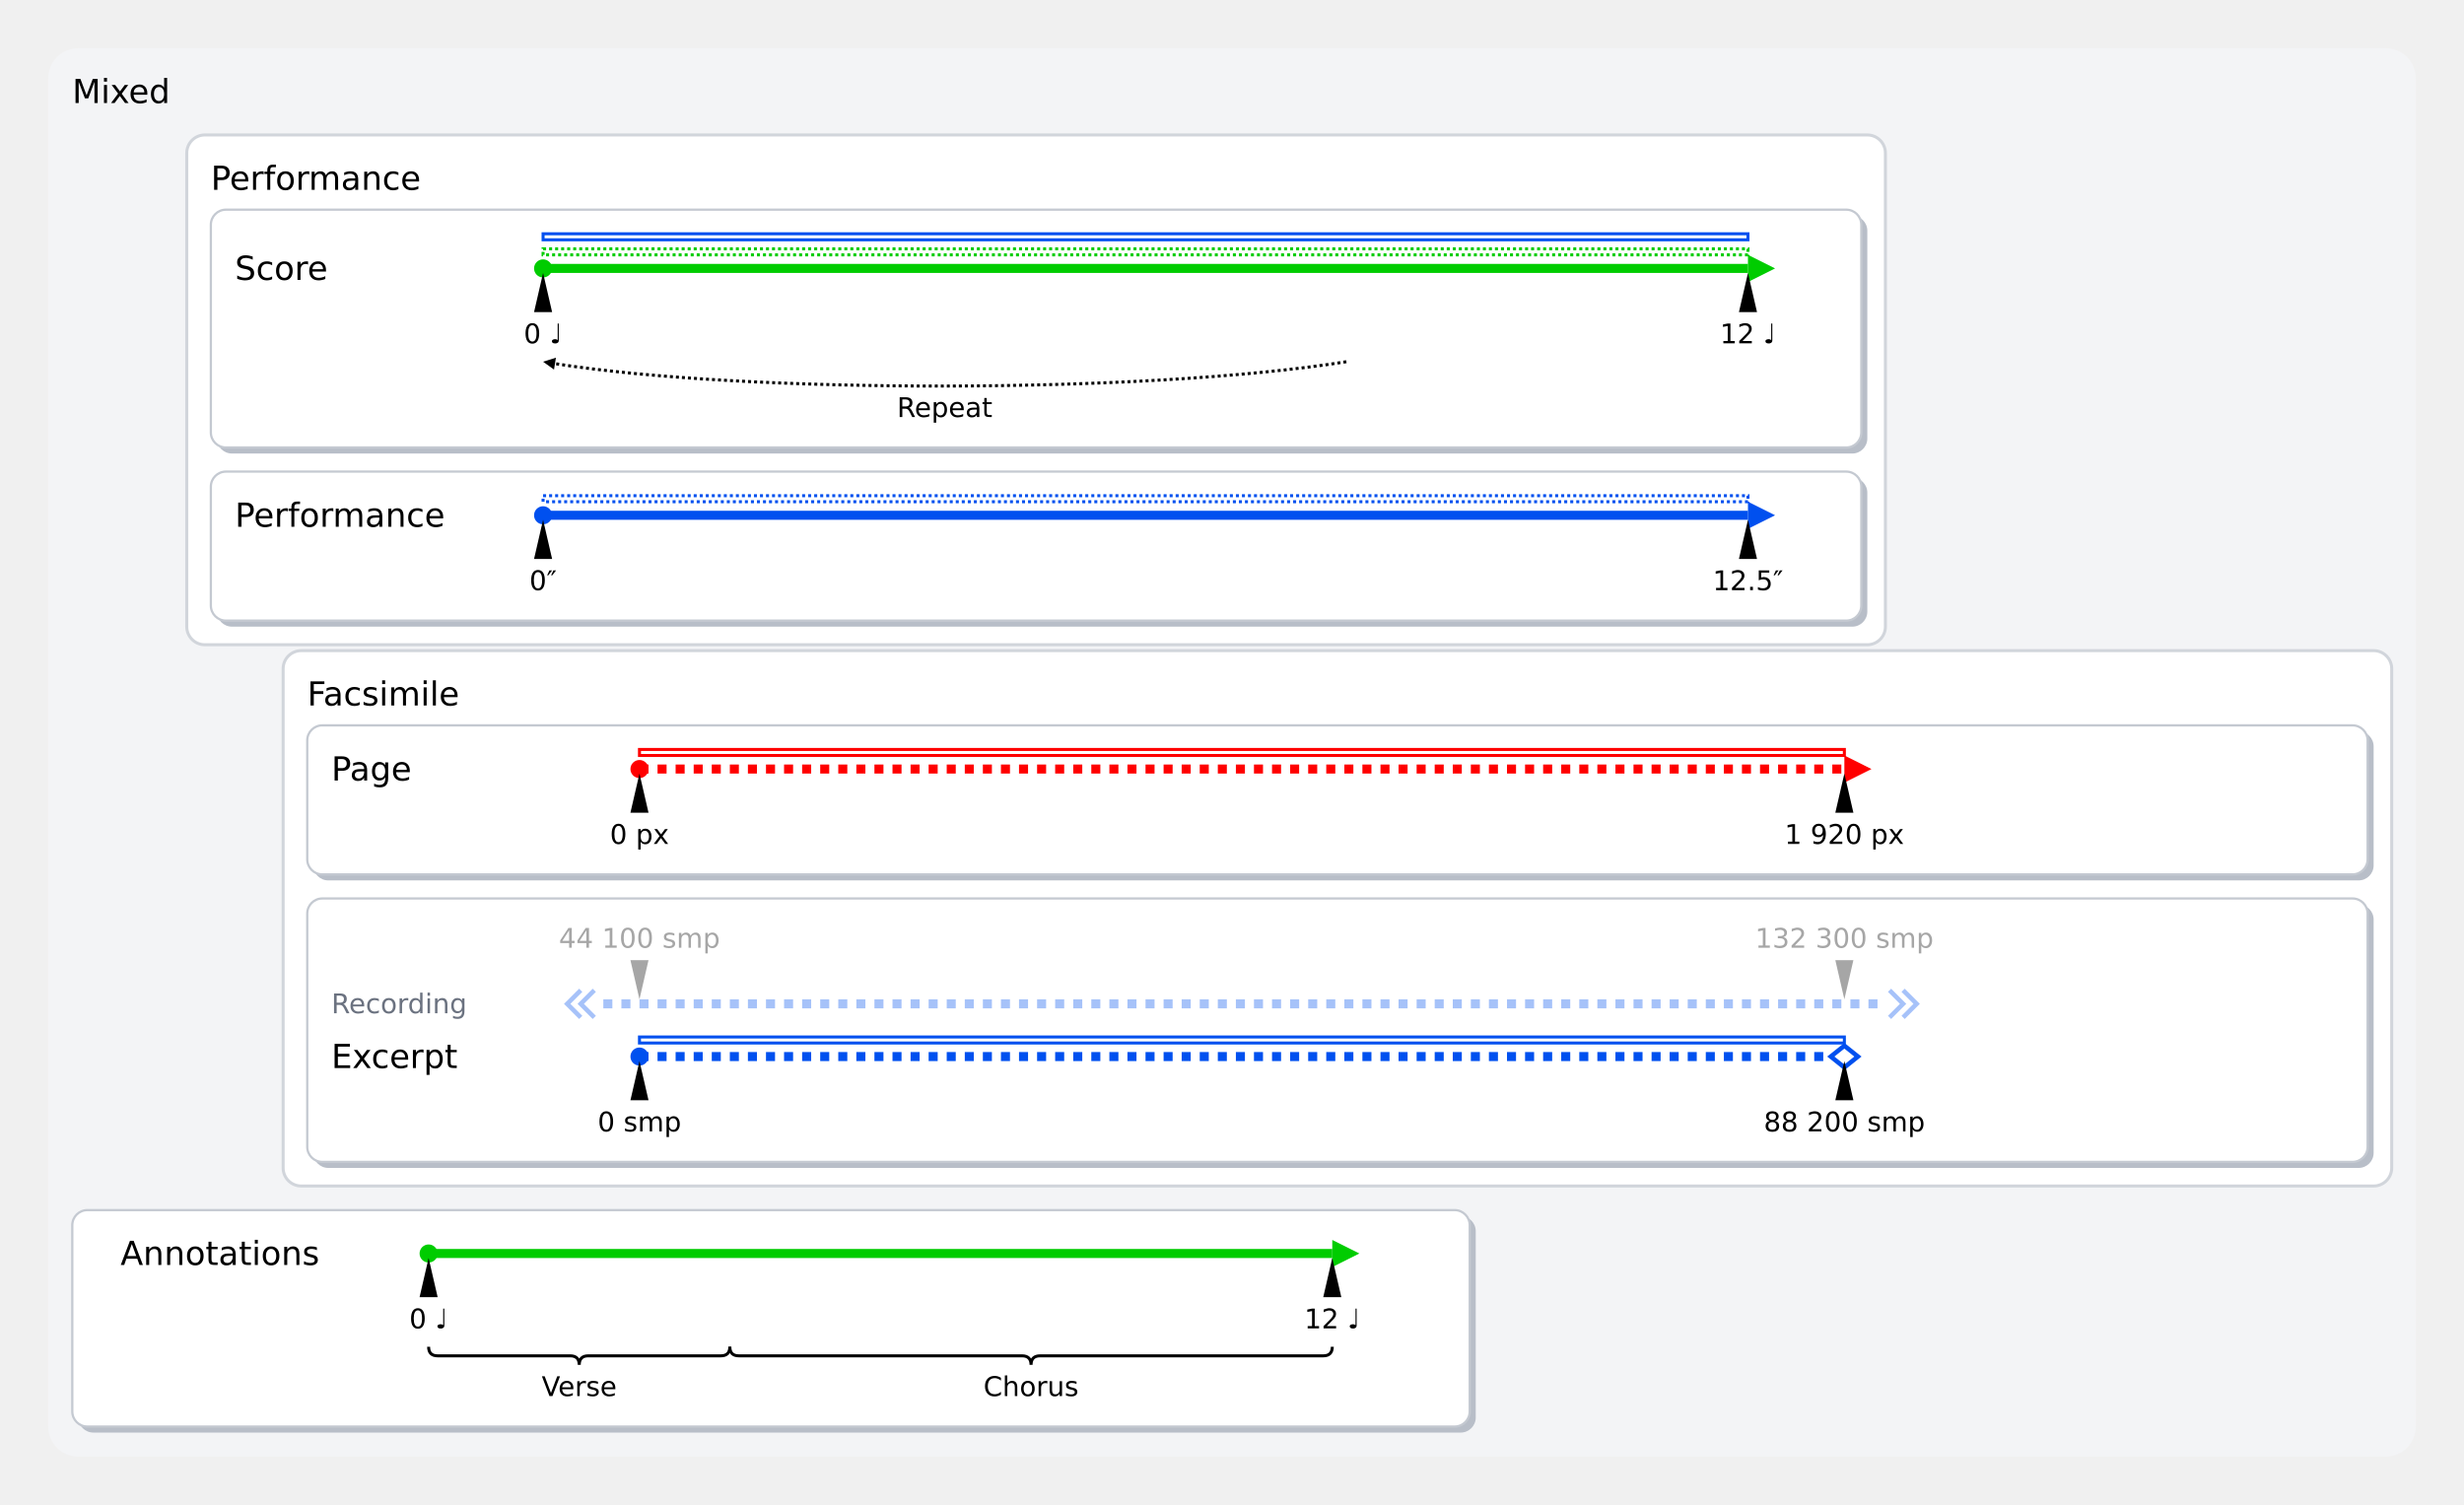
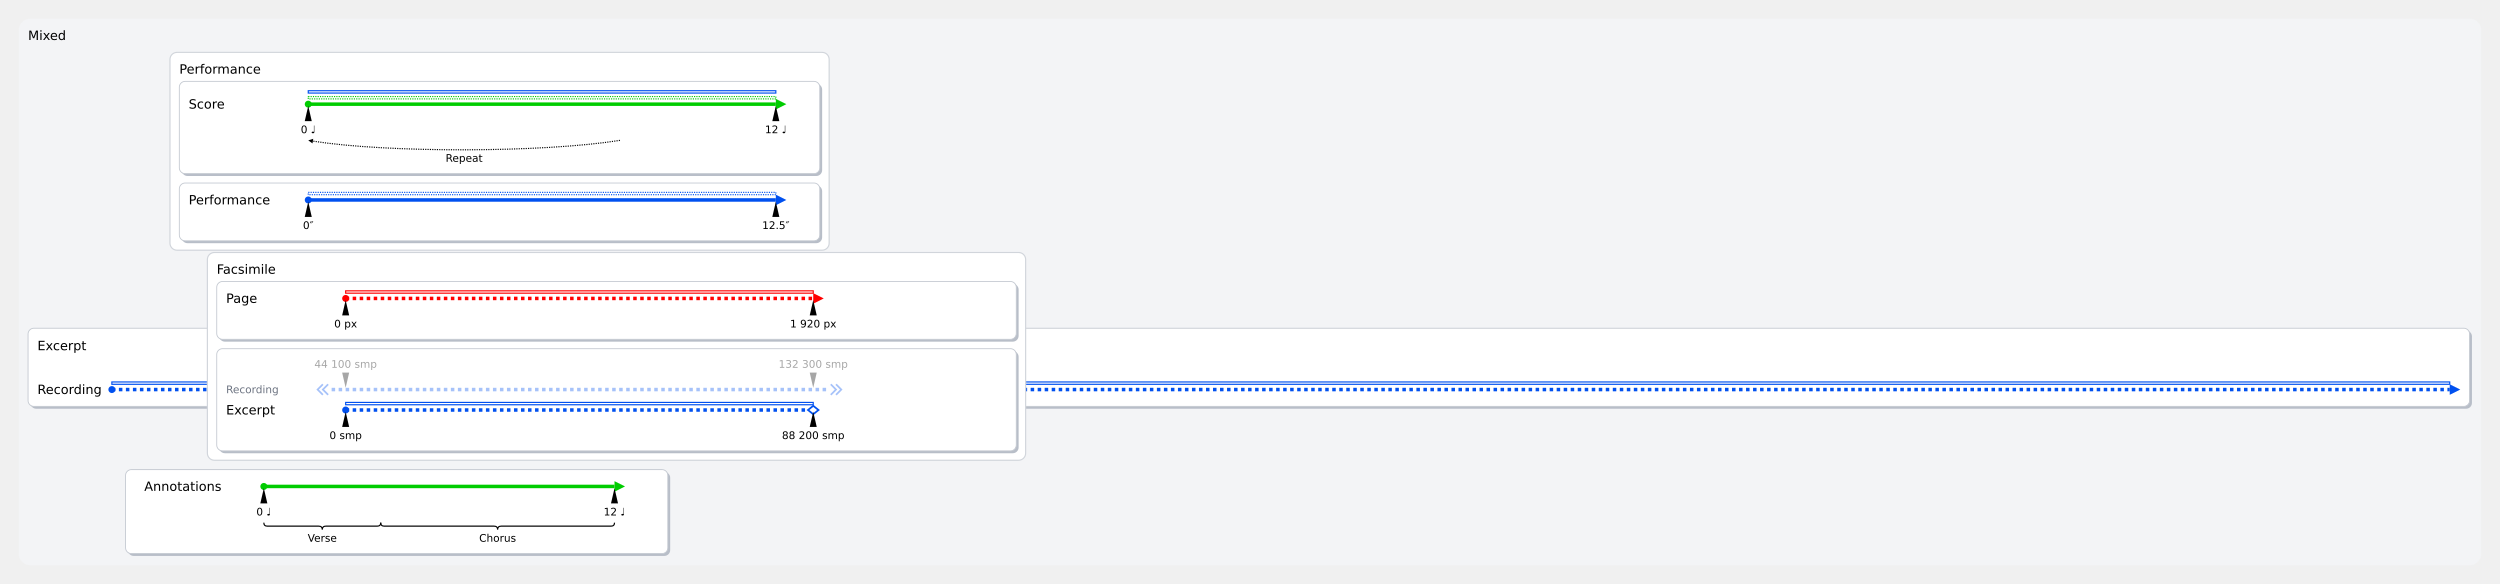
- <svg xmlns="http://www.w3.org/2000/svg" width="818" height="499.59" viewBox="0 0 818 499.59" font-family="DejaVu Sans, Noto Music" text-rendering="geometricPrecision" style="font-kerning:none;font-variant-ligatures:none">
+ <svg xmlns="http://www.w3.org/2000/svg" width="2138.704" height="499.59" viewBox="0 0 2138.704 499.59" font-family="DejaVu Sans, Noto Music" text-rendering="geometricPrecision" style="font-kerning:none;font-variant-ligatures:none">
  <g transform="translate(16 16)">
-     <rect x="0" y="0" width="786" height="467.59" rx="10" fill="#F3F4F6" />
+     <rect x="0" y="0" width="2106.704" height="467.59" rx="10" fill="#F3F4F6" />
    <text data-part="name" x="8" y="18.21" text-anchor="start" font-size="11" fill="#000000">Mixed</text>
-     <rect data-id="group_1" x="46" y="28.805" width="563.915" height="169.234" rx="6" fill="#FFFFFF" stroke="#D1D5DB" stroke-width="1" />
-     <text data-id="group_1" data-part="name" x="54" y="47.015" text-anchor="start" font-size="11" fill="#000000">Performance</text>
-     <rect data-id="score" data-part="card" x="56" y="55.609" width="547.915" height="78.953" rx="5" fill="#B8BEC8" />
-     <rect data-id="score" data-part="card" x="54" y="53.609" width="547.915" height="78.953" rx="5" fill="#FFFFFF" stroke="#C4C9D1" stroke-width="0.75" />
-     <polygon data-id="cmap_1" points="164.292,66.609 564.292,66.609 564.292,68.609 164.292,68.609" fill="none" stroke="#00CC00" stroke-width="1" stroke-dasharray="1 1" />
-     <polygon data-id="cmap_2" points="164.292,61.609 564.292,61.609 564.292,63.609 164.292,63.609" fill="none" stroke="#0050EF" stroke-width="1" />
-     <path data-id="jump_from_1" d="M430.958 104.086C364.291 114.753 230.958 114.753 168.241 104.718" fill="none" stroke="#000000" stroke-width="1" stroke-dasharray="1 1" />
-     <polygon data-id="jump_from_1" points="164.292,104.086 167.925,106.693 168.557,102.743" fill="#000000" />
-     <line data-id="score" x1="164.292" y1="73.109" x2="564.292" y2="73.109" stroke="#00CC00" stroke-width="3" />
-     <circle data-id="score" cx="164.292" cy="73.109" r="3" fill="#00CC00" />
-     <polygon data-id="score" points="573.292,73.109 564.292,68.609 564.292,77.609" fill="#00CC00" />
-     <polygon data-id="timestamp_9" points="164.292,74.609 161.292,87.609 167.292,87.609" fill="#000000" />
-     <polygon data-id="timestamp_10" points="564.292,74.609 561.292,87.609 567.292,87.609" fill="#000000" />
-     <text data-id="score" data-part="name" x="62" y="76.918" text-anchor="start" font-size="11" fill="#000000">Score</text>
-     <text data-id="timestamp_9" data-part="coordinate" x="164.292" y="97.963" text-anchor="middle" font-size="9" fill="#000000">0 ♩</text>
-     <text data-id="timestamp_10" data-part="coordinate" x="564.292" y="97.963" text-anchor="middle" font-size="9" fill="#000000">12 ♩</text>
-     <text data-id="jump_from_1" data-part="label" x="297.625" y="122.44" text-anchor="middle" font-size="9" fill="#000000">Repeat</text>
-     <rect data-id="performance" data-part="card" x="56" y="142.562" width="547.915" height="49.477" rx="5" fill="#B8BEC8" />
-     <rect data-id="performance" data-part="card" x="54" y="140.562" width="547.915" height="49.477" rx="5" fill="#FFFFFF" stroke="#C4C9D1" stroke-width="0.75" />
-     <polygon data-id="cmap_3" points="164.292,148.562 564.292,148.562 564.292,150.562 164.292,150.562" fill="none" stroke="#0050EF" stroke-width="1" stroke-dasharray="1 1" />
-     <line data-id="performance" x1="164.292" y1="155.062" x2="564.292" y2="155.062" stroke="#0050EF" stroke-width="3" />
-     <circle data-id="performance" cx="164.292" cy="155.062" r="3" fill="#0050EF" />
-     <polygon data-id="performance" points="573.292,155.062 564.292,150.562 564.292,159.562" fill="#0050EF" />
-     <polygon data-id="timestamp_7" points="164.292,156.562 161.292,169.562 167.292,169.562" fill="#000000" />
-     <polygon data-id="timestamp_8" points="564.292,156.562 561.292,169.562 567.292,169.562" fill="#000000" />
-     <text data-id="performance" data-part="name" x="62" y="158.871" text-anchor="start" font-size="11" fill="#000000">Performance</text>
-     <text data-id="timestamp_7" data-part="coordinate" x="164.292" y="179.917" text-anchor="middle" font-size="9" fill="#000000">0″</text>
-     <text data-id="timestamp_8" data-part="coordinate" x="564.292" y="179.917" text-anchor="middle" font-size="9" fill="#000000">12.5″</text>
-     <rect data-id="group_2" x="78" y="200" width="700" height="177.734" rx="6" fill="#FFFFFF" stroke="#D1D5DB" stroke-width="1" />
-     <text data-id="group_2" data-part="name" x="86" y="218.21" text-anchor="start" font-size="11" fill="#000000">Facsimile</text>
-     <rect data-id="page" data-part="card" x="88" y="226.805" width="684" height="49.477" rx="5" fill="#B8BEC8" />
-     <rect data-id="page" data-part="card" x="86" y="224.805" width="684" height="49.477" rx="5" fill="#FFFFFF" stroke="#C4C9D1" stroke-width="0.75" />
-     <polygon data-id="cmap_4" points="196.292,232.805 596.292,232.805 596.292,234.805 196.292,234.805" fill="none" stroke="#FF0000" stroke-width="1" />
-     <line data-id="page" x1="196.292" y1="239.305" x2="596.292" y2="239.305" stroke="#FF0000" stroke-width="3" stroke-dasharray="3 3" />
-     <circle data-id="page" cx="196.292" cy="239.305" r="3" fill="#FF0000" />
-     <polygon data-id="page" points="605.292,239.305 596.292,234.805 596.292,243.805" fill="#FF0000" />
-     <polygon data-id="timestamp_5" points="196.292,240.805 193.292,253.805 199.292,253.805" fill="#000000" />
-     <polygon data-id="timestamp_6" points="596.292,240.805 593.292,253.805 599.292,253.805" fill="#000000" />
-     <text data-id="page" data-part="name" x="94" y="243.113" text-anchor="start" font-size="11" fill="#000000">Page</text>
-     <text data-id="timestamp_5" data-part="coordinate" x="196.292" y="264.159" text-anchor="middle" font-size="9" fill="#000000">0 px</text>
-     <text data-id="timestamp_6" data-part="coordinate" x="596.292" y="264.159" text-anchor="middle" font-size="9" fill="#000000">1 920 px</text>
-     <rect data-id="excerpt" data-part="card" x="88" y="284.281" width="684" height="87.453" rx="5" fill="#B8BEC8" />
-     <rect data-id="excerpt" data-part="card" x="86" y="282.281" width="684" height="87.453" rx="5" fill="#FFFFFF" stroke="#C4C9D1" stroke-width="0.75" />
-     <polygon data-id="cmap_6" points="196.292,328.258 596.292,328.258 596.292,330.258 196.292,330.258" fill="none" stroke="#0050EF" stroke-width="1" />
-     <line data-id="recording" x1="184.292" y1="317.258" x2="608.292" y2="317.258" stroke="#0050EF" stroke-width="3" stroke-dasharray="3 3" opacity="0.35" />
-     <polyline data-id="recording" points="181.292,312.758 176.792,317.258 181.292,321.758" fill="none" stroke="#0050EF" stroke-width="1.5" opacity="0.35" />
-     <polyline data-id="recording" points="176.792,312.758 172.292,317.258 176.792,321.758" fill="none" stroke="#0050EF" stroke-width="1.5" opacity="0.35" />
-     <polyline data-id="recording" points="611.292,312.758 615.792,317.258 611.292,321.758" fill="none" stroke="#0050EF" stroke-width="1.5" opacity="0.35" />
-     <polyline data-id="recording" points="615.792,312.758 620.292,317.258 615.792,321.758" fill="none" stroke="#0050EF" stroke-width="1.5" opacity="0.35" />
-     <line data-id="excerpt" x1="196.292" y1="334.758" x2="591.792" y2="334.758" stroke="#0050EF" stroke-width="3" stroke-dasharray="3 3" />
-     <circle data-id="excerpt" cx="196.292" cy="334.758" r="3" fill="#0050EF" />
-     <polygon data-id="excerpt" points="591.792,334.758 596.292,331.158 600.792,334.758 596.292,338.358" fill="none" stroke="#0050EF" stroke-width="1.5" />
-     <polygon data-id="excerpt" data-part="start" points="196.292,315.758 193.292,302.758 199.292,302.758" fill="#000000" opacity="0.35" />
-     <polygon data-id="excerpt" data-part="end" points="596.292,315.758 593.292,302.758 599.292,302.758" fill="#000000" opacity="0.35" />
-     <polygon data-id="timestamp_3" points="196.292,336.258 193.292,349.258 199.292,349.258" fill="#000000" />
-     <polygon data-id="timestamp_4" points="596.292,336.258 593.292,349.258 599.292,349.258" fill="#000000" />
-     <text data-id="recording" data-part="name" x="94" y="320.373" text-anchor="start" font-size="9" fill="#6B7280">Recording</text>
-     <text data-id="excerpt" data-part="name" x="94" y="338.566" text-anchor="start" font-size="11" fill="#000000">Excerpt</text>
-     <text data-id="excerpt" data-part="start label" x="196.292" y="298.635" text-anchor="middle" font-size="9" fill="#000000" opacity="0.35">44 100 smp</text>
-     <text data-id="excerpt" data-part="end label" x="596.292" y="298.635" text-anchor="middle" font-size="9" fill="#000000" opacity="0.35">132 300 smp</text>
-     <text data-id="timestamp_3" data-part="coordinate" x="196.292" y="359.612" text-anchor="middle" font-size="9" fill="#000000">0 smp</text>
-     <text data-id="timestamp_4" data-part="coordinate" x="596.292" y="359.612" text-anchor="middle" font-size="9" fill="#000000">88 200 smp</text>
-     <rect data-id="annotations" data-part="card" x="10" y="387.734" width="463.915" height="71.856" rx="5" fill="#B8BEC8" />
-     <rect data-id="annotations" data-part="card" x="8" y="385.734" width="463.915" height="71.856" rx="5" fill="#FFFFFF" stroke="#C4C9D1" stroke-width="0.75" />
-     <path data-id="region_1" d="M126.291 431.113Q126.291 434.113 129.292 434.113L173.292 434.113Q176.292 434.113 176.292 437.113Q176.292 434.113 179.292 434.113L223.292 434.113Q226.292 434.113 226.292 431.113" fill="none" stroke="#000000" stroke-width="1" />
-     <path data-id="region_2" d="M226.292 431.113Q226.292 434.113 229.292 434.113L323.291 434.113Q326.291 434.113 326.291 437.113Q326.291 434.113 329.291 434.113L423.291 434.113Q426.291 434.113 426.291 431.113" fill="none" stroke="#000000" stroke-width="1" />
-     <line data-id="annotations" x1="126.291" y1="400.137" x2="426.291" y2="400.137" stroke="#00CC00" stroke-width="3" />
-     <circle data-id="annotations" cx="126.291" cy="400.137" r="3" fill="#00CC00" />
-     <polygon data-id="annotations" points="435.291,400.137 426.291,395.637 426.291,404.637" fill="#00CC00" />
-     <polygon data-id="timestamp_1" points="126.291,401.637 123.291,414.637 129.292,414.637" fill="#000000" />
-     <polygon data-id="timestamp_2" points="426.291,401.637 423.291,414.637 429.291,414.637" fill="#000000" />
-     <text data-id="annotations" data-part="name" x="24" y="403.945" text-anchor="start" font-size="11" fill="#000000">Annotations</text>
-     <text data-id="timestamp_1" data-part="coordinate" x="126.291" y="424.991" text-anchor="middle" font-size="9" fill="#000000">0 ♩</text>
-     <text data-id="timestamp_2" data-part="coordinate" x="426.291" y="424.991" text-anchor="middle" font-size="9" fill="#000000">12 ♩</text>
-     <text data-id="region_1" data-part="label" x="176.292" y="447.467" text-anchor="middle" font-size="9" fill="#000000">Verse</text>
-     <text data-id="region_2" data-part="label" x="326.291" y="447.467" text-anchor="middle" font-size="9" fill="#000000">Chorus</text>
+     <rect data-id="recording" data-part="card" x="10" y="266.781" width="2088.704" height="66.879" rx="5" fill="#B8BEC8" />
+     <rect data-id="recording" data-part="card" x="8" y="264.781" width="2088.704" height="66.879" rx="5" fill="#FFFFFF" stroke="#C4C9D1" stroke-width="0.75" />
+     <polygon data-id="cmap_5" points="79.704,310.758 2079.704,310.758 2079.704,312.758 79.704,312.758" fill="none" stroke="#0050EF" stroke-width="1" />
+     <polygon data-id="cmap_6" points="279.704,273.281 679.704,273.281 679.704,275.281 279.704,275.281" fill="none" stroke="#0050EF" stroke-width="1" />
+     <line data-id="recording" x1="79.704" y1="317.258" x2="2079.704" y2="317.258" stroke="#0050EF" stroke-width="3" stroke-dasharray="3 3" />
+     <circle data-id="recording" cx="79.704" cy="317.258" r="3" fill="#0050EF" />
+     <polygon data-id="recording" points="2088.704,317.258 2079.704,312.758 2079.704,321.758" fill="#0050EF" />
+     <line data-id="excerpt" x1="279.704" y1="279.781" x2="675.204" y2="279.781" stroke="#0050EF" stroke-width="3" stroke-dasharray="3 3" />
+     <circle data-id="excerpt" cx="279.704" cy="279.781" r="3" fill="#0050EF" />
+     <polygon data-id="excerpt" points="675.204,279.781 679.704,276.181 684.204,279.781 679.704,283.381" fill="none" stroke="#0050EF" stroke-width="1.5" />
+     <polygon data-id="timestamp_3" points="279.704,281.281 276.704,294.281 282.704,294.281" fill="#000000" />
+     <polygon data-id="timestamp_4" points="679.704,281.281 676.704,294.281 682.704,294.281" fill="#000000" />
+     <text data-id="excerpt" data-part="name" x="16" y="283.589" text-anchor="start" font-size="11" fill="#000000">Excerpt</text>
+     <text data-id="recording" data-part="name" x="16" y="321.066" text-anchor="start" font-size="11" fill="#000000">Recording</text>
+     <text data-id="timestamp_3" data-part="coordinate" x="279.704" y="304.635" text-anchor="middle" font-size="9" fill="#000000">0 smp</text>
+     <text data-id="timestamp_4" data-part="coordinate" x="679.704" y="304.635" text-anchor="middle" font-size="9" fill="#000000">88 200 smp</text>
+     <rect data-id="group_1" x="129.412" y="28.805" width="563.915" height="169.234" rx="6" fill="#FFFFFF" stroke="#D1D5DB" stroke-width="1" />
+     <text data-id="group_1" data-part="name" x="137.412" y="47.015" text-anchor="start" font-size="11" fill="#000000">Performance</text>
+     <rect data-id="score" data-part="card" x="139.412" y="55.609" width="547.915" height="78.953" rx="5" fill="#B8BEC8" />
+     <rect data-id="score" data-part="card" x="137.412" y="53.609" width="547.915" height="78.953" rx="5" fill="#FFFFFF" stroke="#C4C9D1" stroke-width="0.75" />
+     <polygon data-id="cmap_1" points="247.704,66.609 647.704,66.609 647.704,68.609 247.704,68.609" fill="none" stroke="#00CC00" stroke-width="1" stroke-dasharray="1 1" />
+     <polygon data-id="cmap_2" points="247.704,61.609 647.704,61.609 647.704,63.609 247.704,63.609" fill="none" stroke="#0050EF" stroke-width="1" />
+     <path data-id="jump_from_1" d="M514.37 104.086C447.704 114.753 314.37 114.753 251.653 104.718" fill="none" stroke="#000000" stroke-width="1" stroke-dasharray="1 1" />
+     <polygon data-id="jump_from_1" points="247.704,104.086 251.337,106.693 251.969,102.743" fill="#000000" />
+     <line data-id="score" x1="247.704" y1="73.109" x2="647.704" y2="73.109" stroke="#00CC00" stroke-width="3" />
+     <circle data-id="score" cx="247.704" cy="73.109" r="3" fill="#00CC00" />
+     <polygon data-id="score" points="656.704,73.109 647.704,68.609 647.704,77.609" fill="#00CC00" />
+     <polygon data-id="timestamp_9" points="247.704,74.609 244.704,87.609 250.704,87.609" fill="#000000" />
+     <polygon data-id="timestamp_10" points="647.704,74.609 644.704,87.609 650.704,87.609" fill="#000000" />
+     <text data-id="score" data-part="name" x="145.412" y="76.918" text-anchor="start" font-size="11" fill="#000000">Score</text>
+     <text data-id="timestamp_9" data-part="coordinate" x="247.704" y="97.963" text-anchor="middle" font-size="9" fill="#000000">0 ♩</text>
+     <text data-id="timestamp_10" data-part="coordinate" x="647.704" y="97.963" text-anchor="middle" font-size="9" fill="#000000">12 ♩</text>
+     <text data-id="jump_from_1" data-part="label" x="381.037" y="122.44" text-anchor="middle" font-size="9" fill="#000000">Repeat</text>
+     <rect data-id="performance" data-part="card" x="139.412" y="142.562" width="547.915" height="49.477" rx="5" fill="#B8BEC8" />
+     <rect data-id="performance" data-part="card" x="137.412" y="140.562" width="547.915" height="49.477" rx="5" fill="#FFFFFF" stroke="#C4C9D1" stroke-width="0.75" />
+     <polygon data-id="cmap_3" points="247.704,148.562 647.704,148.562 647.704,150.562 247.704,150.562" fill="none" stroke="#0050EF" stroke-width="1" stroke-dasharray="1 1" />
+     <line data-id="performance" x1="247.704" y1="155.062" x2="647.704" y2="155.062" stroke="#0050EF" stroke-width="3" />
+     <circle data-id="performance" cx="247.704" cy="155.062" r="3" fill="#0050EF" />
+     <polygon data-id="performance" points="656.704,155.062 647.704,150.562 647.704,159.562" fill="#0050EF" />
+     <polygon data-id="timestamp_7" points="247.704,156.562 244.704,169.562 250.704,169.562" fill="#000000" />
+     <polygon data-id="timestamp_8" points="647.704,156.562 644.704,169.562 650.704,169.562" fill="#000000" />
+     <text data-id="performance" data-part="name" x="145.412" y="158.871" text-anchor="start" font-size="11" fill="#000000">Performance</text>
+     <text data-id="timestamp_7" data-part="coordinate" x="247.704" y="179.917" text-anchor="middle" font-size="9" fill="#000000">0″</text>
+     <text data-id="timestamp_8" data-part="coordinate" x="647.704" y="179.917" text-anchor="middle" font-size="9" fill="#000000">12.5″</text>
+     <rect data-id="group_2" x="161.412" y="200" width="700" height="177.734" rx="6" fill="#FFFFFF" stroke="#D1D5DB" stroke-width="1" />
+     <text data-id="group_2" data-part="name" x="169.412" y="218.21" text-anchor="start" font-size="11" fill="#000000">Facsimile</text>
+     <rect data-id="page" data-part="card" x="171.412" y="226.805" width="684" height="49.477" rx="5" fill="#B8BEC8" />
+     <rect data-id="page" data-part="card" x="169.412" y="224.805" width="684" height="49.477" rx="5" fill="#FFFFFF" stroke="#C4C9D1" stroke-width="0.75" />
+     <polygon data-id="cmap_4" points="279.704,232.805 679.704,232.805 679.704,234.805 279.704,234.805" fill="none" stroke="#FF0000" stroke-width="1" />
+     <line data-id="page" x1="279.704" y1="239.305" x2="679.704" y2="239.305" stroke="#FF0000" stroke-width="3" stroke-dasharray="3 3" />
+     <circle data-id="page" cx="279.704" cy="239.305" r="3" fill="#FF0000" />
+     <polygon data-id="page" points="688.704,239.305 679.704,234.805 679.704,243.805" fill="#FF0000" />
+     <polygon data-id="timestamp_5" points="279.704,240.805 276.704,253.805 282.704,253.805" fill="#000000" />
+     <polygon data-id="timestamp_6" points="679.704,240.805 676.704,253.805 682.704,253.805" fill="#000000" />
+     <text data-id="page" data-part="name" x="177.412" y="243.113" text-anchor="start" font-size="11" fill="#000000">Page</text>
+     <text data-id="timestamp_5" data-part="coordinate" x="279.704" y="264.159" text-anchor="middle" font-size="9" fill="#000000">0 px</text>
+     <text data-id="timestamp_6" data-part="coordinate" x="679.704" y="264.159" text-anchor="middle" font-size="9" fill="#000000">1 920 px</text>
+     <rect data-id="excerpt" data-part="card" x="171.412" y="284.281" width="684" height="87.453" rx="5" fill="#B8BEC8" />
+     <rect data-id="excerpt" data-part="card" x="169.412" y="282.281" width="684" height="87.453" rx="5" fill="#FFFFFF" stroke="#C4C9D1" stroke-width="0.75" />
+     <polygon data-id="cmap_6" points="279.704,328.258 679.704,328.258 679.704,330.258 279.704,330.258" fill="none" stroke="#0050EF" stroke-width="1" />
+     <line data-id="recording" x1="267.704" y1="317.258" x2="691.704" y2="317.258" stroke="#0050EF" stroke-width="3" stroke-dasharray="3 3" opacity="0.35" />
+     <polyline data-id="recording" points="264.704,312.758 260.204,317.258 264.704,321.758" fill="none" stroke="#0050EF" stroke-width="1.5" opacity="0.35" />
+     <polyline data-id="recording" points="260.204,312.758 255.704,317.258 260.204,321.758" fill="none" stroke="#0050EF" stroke-width="1.5" opacity="0.35" />
+     <polyline data-id="recording" points="694.704,312.758 699.204,317.258 694.704,321.758" fill="none" stroke="#0050EF" stroke-width="1.5" opacity="0.35" />
+     <polyline data-id="recording" points="699.204,312.758 703.704,317.258 699.204,321.758" fill="none" stroke="#0050EF" stroke-width="1.5" opacity="0.35" />
+     <line data-id="excerpt" x1="279.704" y1="334.758" x2="675.204" y2="334.758" stroke="#0050EF" stroke-width="3" stroke-dasharray="3 3" />
+     <circle data-id="excerpt" cx="279.704" cy="334.758" r="3" fill="#0050EF" />
+     <polygon data-id="excerpt" points="675.204,334.758 679.704,331.158 684.204,334.758 679.704,338.358" fill="none" stroke="#0050EF" stroke-width="1.5" />
+     <polygon data-id="excerpt" data-part="start" points="279.704,315.758 276.704,302.758 282.704,302.758" fill="#000000" opacity="0.35" />
+     <polygon data-id="excerpt" data-part="end" points="679.704,315.758 676.704,302.758 682.704,302.758" fill="#000000" opacity="0.35" />
+     <polygon data-id="timestamp_3" points="279.704,336.258 276.704,349.258 282.704,349.258" fill="#000000" />
+     <polygon data-id="timestamp_4" points="679.704,336.258 676.704,349.258 682.704,349.258" fill="#000000" />
+     <text data-id="recording" data-part="name" x="177.412" y="320.373" text-anchor="start" font-size="9" fill="#6B7280">Recording</text>
+     <text data-id="excerpt" data-part="name" x="177.412" y="338.566" text-anchor="start" font-size="11" fill="#000000">Excerpt</text>
+     <text data-id="excerpt" data-part="start label" x="279.704" y="298.635" text-anchor="middle" font-size="9" fill="#000000" opacity="0.35">44 100 smp</text>
+     <text data-id="excerpt" data-part="end label" x="679.704" y="298.635" text-anchor="middle" font-size="9" fill="#000000" opacity="0.35">132 300 smp</text>
+     <text data-id="timestamp_3" data-part="coordinate" x="279.704" y="359.612" text-anchor="middle" font-size="9" fill="#000000">0 smp</text>
+     <text data-id="timestamp_4" data-part="coordinate" x="679.704" y="359.612" text-anchor="middle" font-size="9" fill="#000000">88 200 smp</text>
+     <rect data-id="annotations" data-part="card" x="93.412" y="387.734" width="463.915" height="71.856" rx="5" fill="#B8BEC8" />
+     <rect data-id="annotations" data-part="card" x="91.412" y="385.734" width="463.915" height="71.856" rx="5" fill="#FFFFFF" stroke="#C4C9D1" stroke-width="0.75" />
+     <path data-id="region_1" d="M209.704 431.113Q209.704 434.113 212.704 434.113L256.704 434.113Q259.704 434.113 259.704 437.113Q259.704 434.113 262.704 434.113L306.704 434.113Q309.704 434.113 309.704 431.113" fill="none" stroke="#000000" stroke-width="1" />
+     <path data-id="region_2" d="M309.704 431.113Q309.704 434.113 312.704 434.113L406.704 434.113Q409.704 434.113 409.704 437.113Q409.704 434.113 412.704 434.113L506.704 434.113Q509.704 434.113 509.704 431.113" fill="none" stroke="#000000" stroke-width="1" />
+     <line data-id="annotations" x1="209.704" y1="400.137" x2="509.704" y2="400.137" stroke="#00CC00" stroke-width="3" />
+     <circle data-id="annotations" cx="209.704" cy="400.137" r="3" fill="#00CC00" />
+     <polygon data-id="annotations" points="518.704,400.137 509.704,395.637 509.704,404.637" fill="#00CC00" />
+     <polygon data-id="timestamp_1" points="209.704,401.637 206.704,414.637 212.704,414.637" fill="#000000" />
+     <polygon data-id="timestamp_2" points="509.704,401.637 506.704,414.637 512.704,414.637" fill="#000000" />
+     <text data-id="annotations" data-part="name" x="107.412" y="403.945" text-anchor="start" font-size="11" fill="#000000">Annotations</text>
+     <text data-id="timestamp_1" data-part="coordinate" x="209.704" y="424.991" text-anchor="middle" font-size="9" fill="#000000">0 ♩</text>
+     <text data-id="timestamp_2" data-part="coordinate" x="509.704" y="424.991" text-anchor="middle" font-size="9" fill="#000000">12 ♩</text>
+     <text data-id="region_1" data-part="label" x="259.704" y="447.467" text-anchor="middle" font-size="9" fill="#000000">Verse</text>
+     <text data-id="region_2" data-part="label" x="409.704" y="447.467" text-anchor="middle" font-size="9" fill="#000000">Chorus</text>
  </g>
</svg>
